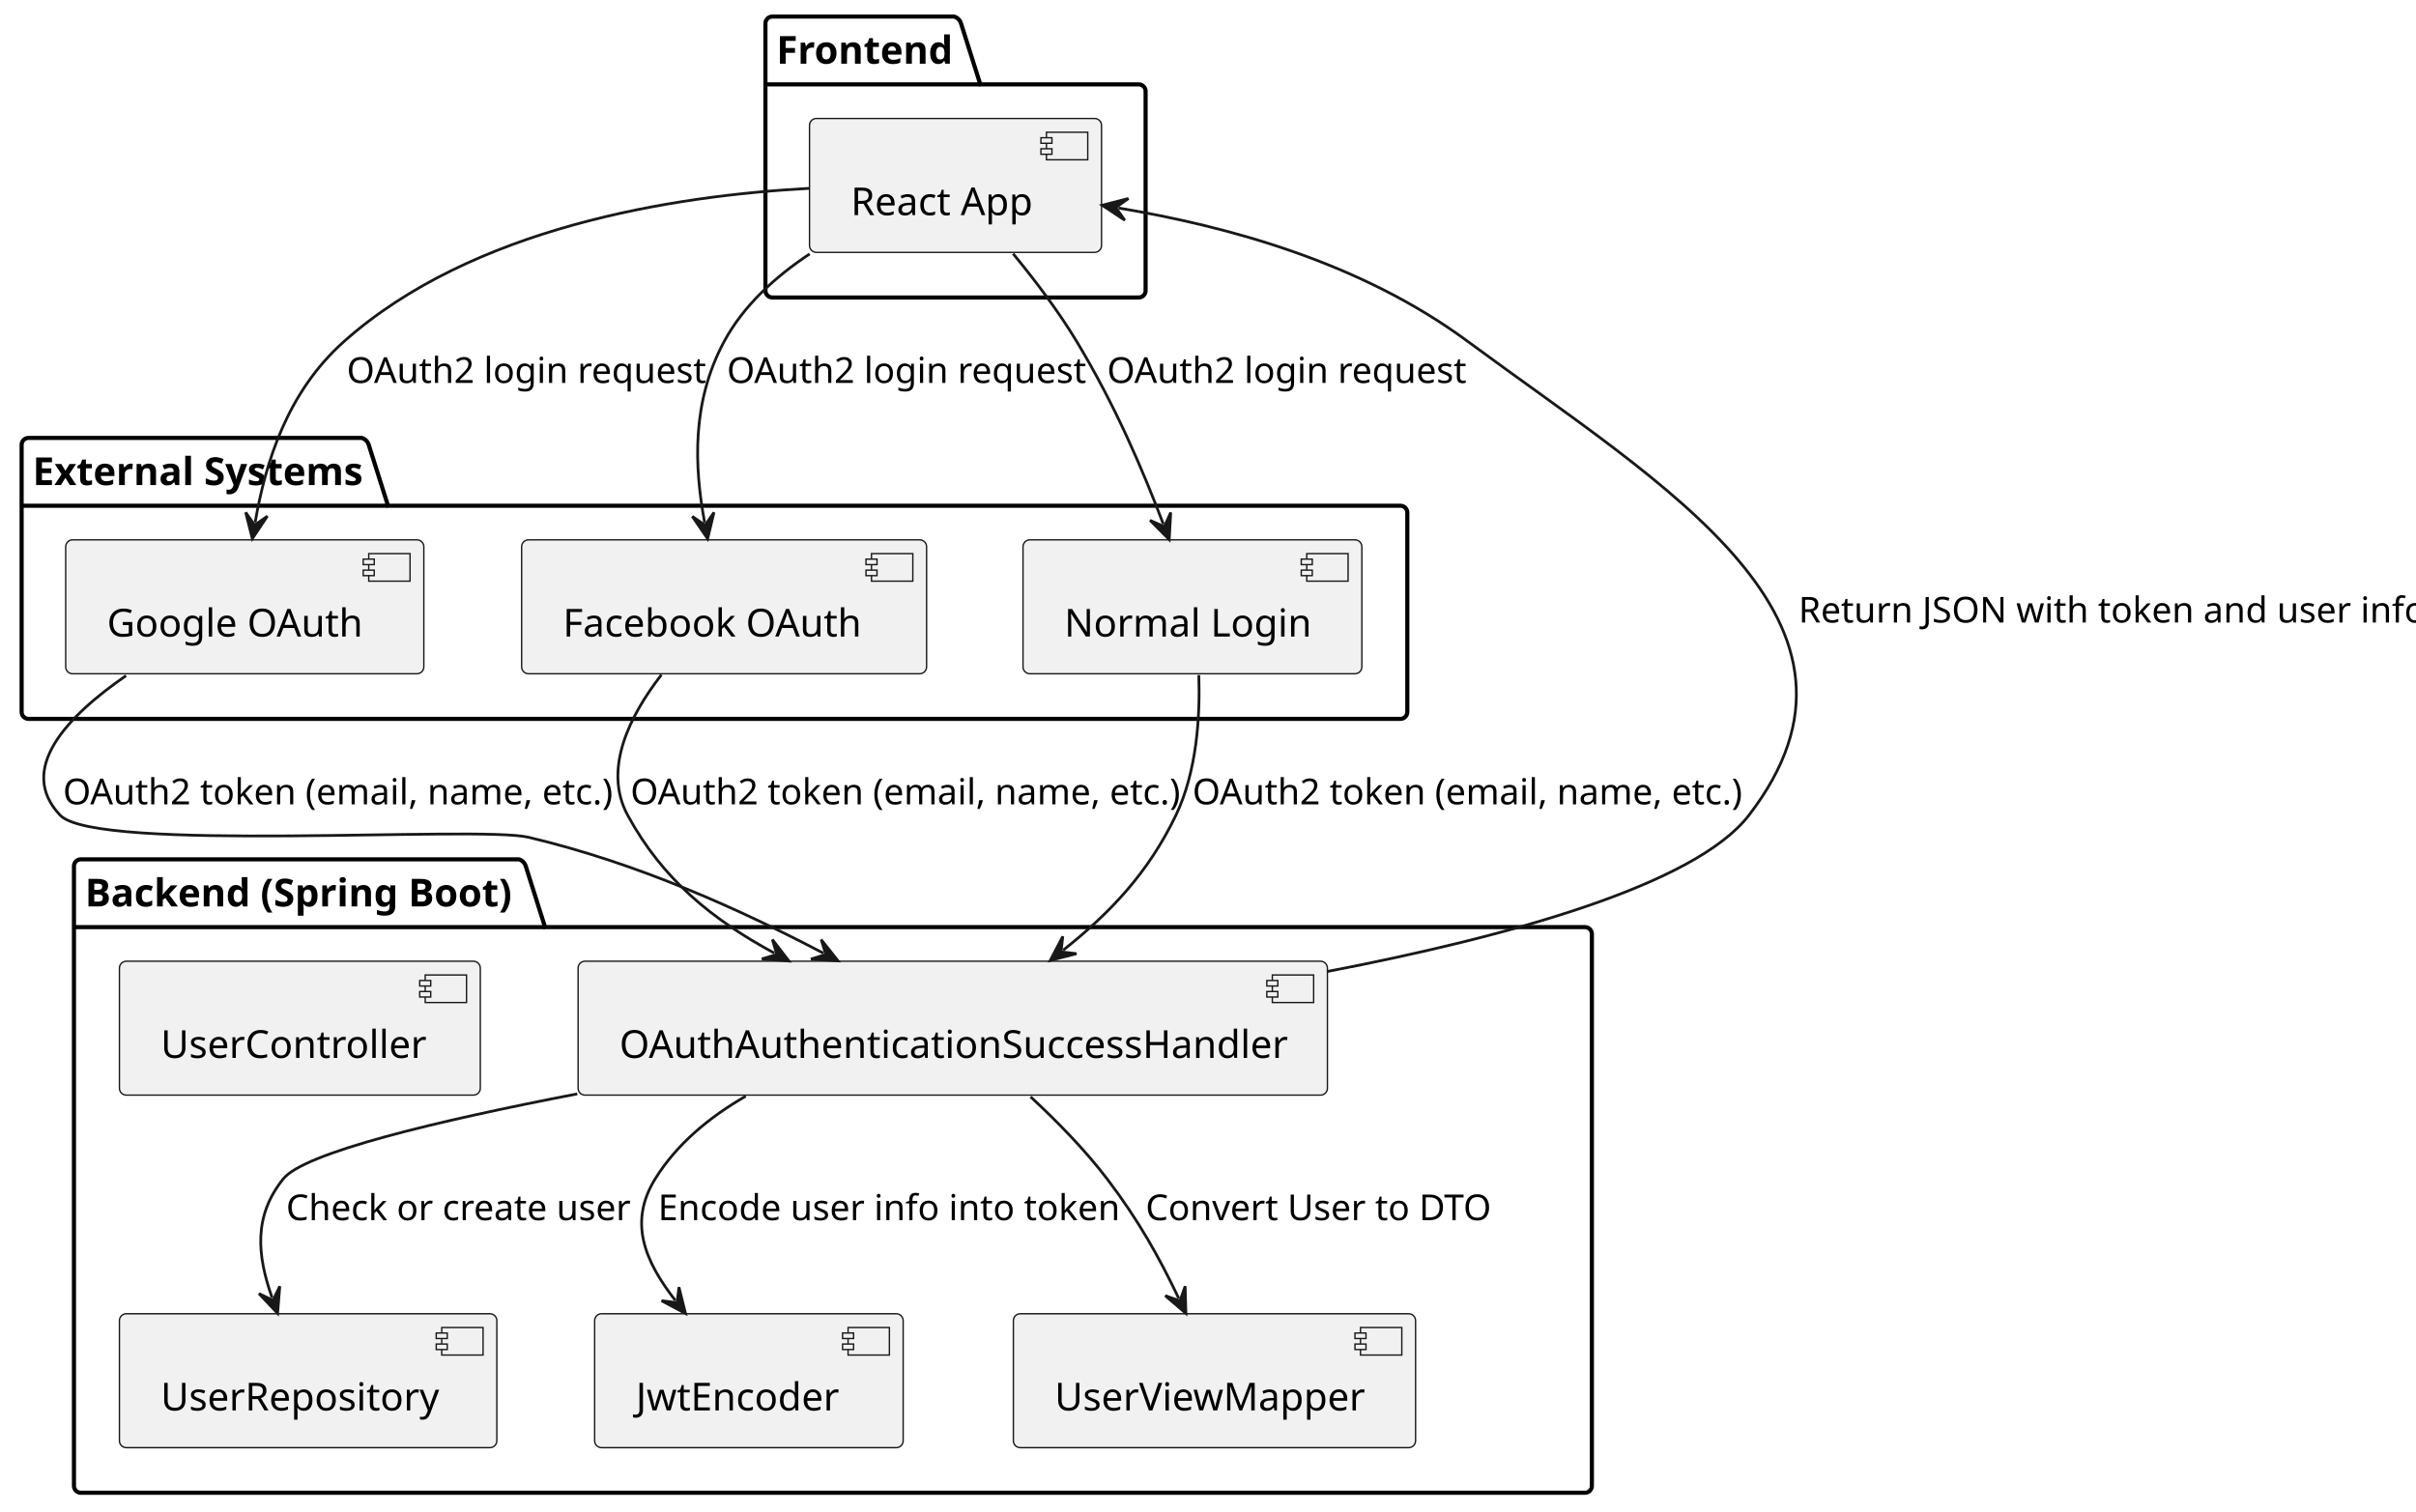
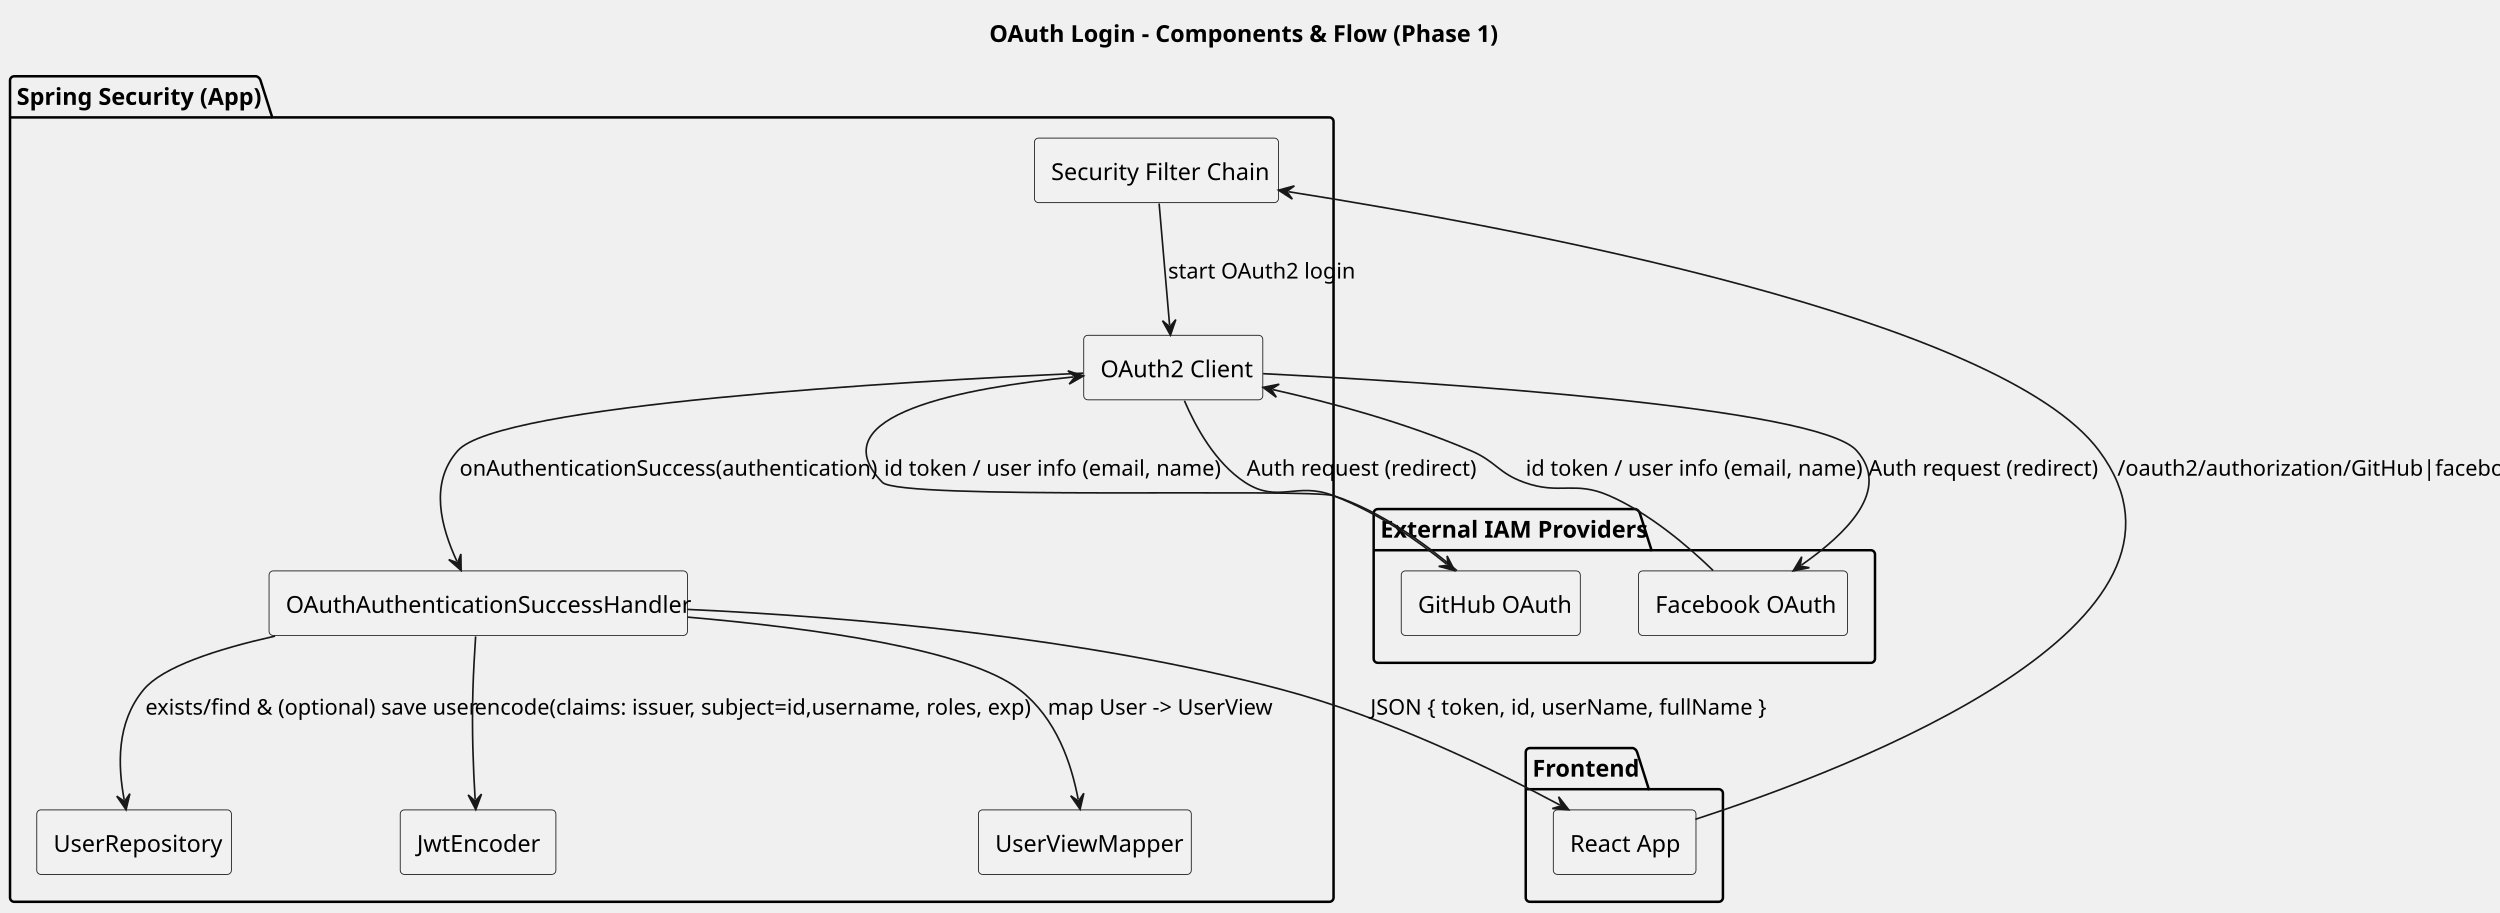
- <svg xmlns="http://www.w3.org/2000/svg" contentStyleType="text/css" height="549px" preserveAspectRatio="none" style="width:877px;height:549px;background:#FFFFFF;" version="1.1" viewBox="0 0 877 549" width="877px" zoomAndPan="magnify">
-   <rect width="100%" height="100%" fill="#FFFFFF" />
+ <svg xmlns="http://www.w3.org/2000/svg" contentStyleType="text/css" data-diagram-type="DESCRIPTION" height="546px" preserveAspectRatio="none" style="width:1496px;height:546px;background:#FFFFFF;" version="1.1" viewBox="0 0 1496 546" width="1496px" zoomAndPan="magnify">
  <defs />
  <g>
-     <g id="cluster_Frontend">
-       <path d="M280.35,6.014 L346.35,6.014 A3.75,3.75 0 0 1 348.85,8.514 L355.85,30.635 L413.35,30.635 A2.5,2.5 0 0 1 415.85,33.135 L415.85,105.514 A2.5,2.5 0 0 1 413.35,108.014 L280.35,108.014 A2.5,2.5 0 0 1 277.85,105.514 L277.85,8.514 A2.5,2.5 0 0 1 280.35,6.014 " fill="none" style="stroke:#000000;stroke-width:1.5;" />
-       <line style="stroke:#000000;stroke-width:1.5;" x1="277.85" x2="355.85" y1="30.635" y2="30.635" />
-       <text fill="#000000" font-family="sans-serif" font-size="14" font-weight="bold" lengthAdjust="spacing" textLength="65" x="281.85" y="23.121">Frontend</text>
+     <g class="title" data-source-line="1">
+       <text fill="#000000" font-family="sans-serif" font-size="14" font-weight="bold" lengthAdjust="spacing" textLength="298.655" x="591.99" y="25.107">OAuth Login - Components &amp; Flow (Phase 1)</text>
    </g>
-     <g id="cluster_Backend (Spring Boot)">
-       <path d="M29.35,312.014 L188.35,312.014 A3.75,3.75 0 0 1 190.85,314.514 L197.85,336.635 L575.35,336.635 A2.5,2.5 0 0 1 577.85,339.135 L577.85,539.514 A2.5,2.5 0 0 1 575.35,542.014 L29.35,542.014 A2.5,2.5 0 0 1 26.85,539.514 L26.85,314.514 A2.5,2.5 0 0 1 29.35,312.014 " fill="none" style="stroke:#000000;stroke-width:1.5;" />
-       <line style="stroke:#000000;stroke-width:1.5;" x1="26.85" x2="197.85" y1="336.635" y2="336.635" />
-       <text fill="#000000" font-family="sans-serif" font-size="14" font-weight="bold" lengthAdjust="spacing" textLength="158" x="30.85" y="329.121">Backend (Spring Boot)</text>
+     <g class="cluster" data-entity="Frontend" data-source-line="6" data-uid="ent0002" id="cluster_Frontend">
+       <path d="M915.5,447.635 L977.155,447.635 A3.75,3.75 0 0 1 979.655,450.135 L986.655,472.256 L1028.5,472.256 A2.5,2.5 0 0 1 1031,474.756 L1031,537.135 A2.5,2.5 0 0 1 1028.5,539.635 L915.5,539.635 A2.5,2.5 0 0 1 913,537.135 L913,450.135 A2.5,2.5 0 0 1 915.5,447.635" fill="none" style="stroke:#000000;stroke-width:1.5;" />
+       <line style="stroke:#000000;stroke-width:1.5;" x1="913" x2="986.655" y1="472.256" y2="472.256" />
+       <text fill="#000000" font-family="sans-serif" font-size="14" font-weight="bold" lengthAdjust="spacing" textLength="60.655" x="917" y="464.742">Frontend</text>
    </g>
-     <g id="cluster_External Systems">
-       <path d="M10.35,159.014 L131.35,159.014 A3.75,3.75 0 0 1 133.85,161.514 L140.85,183.635 L508.35,183.635 A2.5,2.5 0 0 1 510.85,186.135 L510.85,258.514 A2.5,2.5 0 0 1 508.35,261.014 L10.35,261.014 A2.5,2.5 0 0 1 7.85,258.514 L7.85,161.514 A2.5,2.5 0 0 1 10.35,159.014 " fill="none" style="stroke:#000000;stroke-width:1.5;" />
-       <line style="stroke:#000000;stroke-width:1.5;" x1="7.85" x2="140.85" y1="183.635" y2="183.635" />
-       <text fill="#000000" font-family="sans-serif" font-size="14" font-weight="bold" lengthAdjust="spacing" textLength="120" x="11.85" y="176.121">External Systems</text>
+     <g class="cluster" data-entity="Spring Security .App." data-source-line="10" data-uid="ent0004" id="cluster_Spring Security .App.">
+       <path d="M8.5,45.635 L153.397,45.635 A3.75,3.75 0 0 1 155.897,48.135 L162.897,70.256 L795.5,70.256 A2.5,2.5 0 0 1 798,72.756 L798,537.135 A2.5,2.5 0 0 1 795.5,539.635 L8.5,539.635 A2.5,2.5 0 0 1 6,537.135 L6,48.135 A2.5,2.5 0 0 1 8.5,45.635" fill="none" style="stroke:#000000;stroke-width:1.5;" />
+       <line style="stroke:#000000;stroke-width:1.5;" x1="6" x2="162.897" y1="70.256" y2="70.256" />
+       <text fill="#000000" font-family="sans-serif" font-size="14" font-weight="bold" lengthAdjust="spacing" textLength="143.897" x="10" y="62.742">Spring Security (App)</text>
    </g>
-     <g id="elem_FE">
-       <rect fill="#F1F1F1" height="48.621" rx="2.5" ry="2.5" style="stroke:#181818;stroke-width:0.5;" width="106" x="293.85" y="43.014" />
-       <rect fill="#F1F1F1" height="10" style="stroke:#181818;stroke-width:0.5;" width="15" x="379.85" y="48.014" />
-       <rect fill="#F1F1F1" height="2" style="stroke:#181818;stroke-width:0.5;" width="4" x="377.85" y="50.014" />
-       <rect fill="#F1F1F1" height="2" style="stroke:#181818;stroke-width:0.5;" width="4" x="377.85" y="54.014" />
-       <text fill="#000000" font-family="sans-serif" font-size="14" lengthAdjust="spacing" textLength="66" x="308.85" y="78.121">React App</text>
+     <g class="cluster" data-entity="External IAM Providers" data-source-line="19" data-uid="ent0011" id="cluster_External IAM Providers">
+       <path d="M824.5,304.635 L978.775,304.635 A3.75,3.75 0 0 1 981.275,307.135 L988.275,329.256 L1119.5,329.256 A2.5,2.5 0 0 1 1122,331.756 L1122,394.135 A2.5,2.5 0 0 1 1119.5,396.635 L824.5,396.635 A2.5,2.5 0 0 1 822,394.135 L822,307.135 A2.5,2.5 0 0 1 824.5,304.635" fill="none" style="stroke:#000000;stroke-width:1.5;" />
+       <line style="stroke:#000000;stroke-width:1.5;" x1="822" x2="988.275" y1="329.256" y2="329.256" />
+       <text fill="#000000" font-family="sans-serif" font-size="14" font-weight="bold" lengthAdjust="spacing" textLength="153.275" x="826" y="321.742">External IAM Providers</text>
    </g>
-     <g id="elem_Handler">
-       <rect fill="#F1F1F1" height="48.621" rx="2.5" ry="2.5" style="stroke:#181818;stroke-width:0.5;" width="272" x="209.85" y="349.014" />
-       <rect fill="#F1F1F1" height="10" style="stroke:#181818;stroke-width:0.5;" width="15" x="461.85" y="354.014" />
-       <rect fill="#F1F1F1" height="2" style="stroke:#181818;stroke-width:0.5;" width="4" x="459.85" y="356.014" />
-       <rect fill="#F1F1F1" height="2" style="stroke:#181818;stroke-width:0.5;" width="4" x="459.85" y="360.014" />
-       <text fill="#000000" font-family="sans-serif" font-size="14" lengthAdjust="spacing" textLength="232" x="224.85" y="384.121">OAuthAuthenticationSuccessHandler</text>
+     <g class="entity" data-entity="FE" data-source-line="7" data-uid="ent0003" id="entity_FE">
+       <rect fill="#F1F1F1" height="38.621" rx="2.5" ry="2.5" style="stroke:#181818;stroke-width:0.5;" width="85.372" x="929.5" y="484.635" />
+       <text fill="#000000" font-family="sans-serif" font-size="14" lengthAdjust="spacing" textLength="65.372" x="939.5" y="509.742">React App</text>
    </g>
-     <g id="elem_Repo">
-       <rect fill="#F1F1F1" height="48.621" rx="2.5" ry="2.5" style="stroke:#181818;stroke-width:0.5;" width="137" x="43.35" y="477.014" />
-       <rect fill="#F1F1F1" height="10" style="stroke:#181818;stroke-width:0.5;" width="15" x="160.35" y="482.014" />
-       <rect fill="#F1F1F1" height="2" style="stroke:#181818;stroke-width:0.5;" width="4" x="158.35" y="484.014" />
-       <rect fill="#F1F1F1" height="2" style="stroke:#181818;stroke-width:0.5;" width="4" x="158.35" y="488.014" />
-       <text fill="#000000" font-family="sans-serif" font-size="14" lengthAdjust="spacing" textLength="97" x="58.35" y="512.121">UserRepository</text>
+     <g class="entity" data-entity="SFC" data-source-line="11" data-uid="ent0005" id="entity_SFC">
+       <rect fill="#F1F1F1" height="38.621" rx="2.5" ry="2.5" style="stroke:#181818;stroke-width:0.5;" width="146.041" x="619" y="82.635" />
+       <text fill="#000000" font-family="sans-serif" font-size="14" lengthAdjust="spacing" textLength="126.041" x="629" y="107.742">Security Filter Chain</text>
    </g>
-     <g id="elem_JWT">
-       <rect fill="#F1F1F1" height="48.621" rx="2.5" ry="2.5" style="stroke:#181818;stroke-width:0.5;" width="112" x="215.85" y="477.014" />
-       <rect fill="#F1F1F1" height="10" style="stroke:#181818;stroke-width:0.5;" width="15" x="307.85" y="482.014" />
-       <rect fill="#F1F1F1" height="2" style="stroke:#181818;stroke-width:0.5;" width="4" x="305.85" y="484.014" />
-       <rect fill="#F1F1F1" height="2" style="stroke:#181818;stroke-width:0.5;" width="4" x="305.85" y="488.014" />
-       <text fill="#000000" font-family="sans-serif" font-size="14" lengthAdjust="spacing" textLength="72" x="230.85" y="512.121">JwtEncoder</text>
+     <g class="entity" data-entity="OAuthClient" data-source-line="12" data-uid="ent0006" id="entity_OAuthClient">
+       <rect fill="#F1F1F1" height="38.621" rx="2.5" ry="2.5" style="stroke:#181818;stroke-width:0.5;" width="107.158" x="648.5" y="200.635" />
+       <text fill="#000000" font-family="sans-serif" font-size="14" lengthAdjust="spacing" textLength="87.158" x="658.5" y="225.742">OAuth2 Client</text>
    </g>
-     <g id="elem_Mapper">
-       <rect fill="#F1F1F1" height="48.621" rx="2.5" ry="2.5" style="stroke:#181818;stroke-width:0.5;" width="146" x="367.85" y="477.014" />
-       <rect fill="#F1F1F1" height="10" style="stroke:#181818;stroke-width:0.5;" width="15" x="493.85" y="482.014" />
-       <rect fill="#F1F1F1" height="2" style="stroke:#181818;stroke-width:0.5;" width="4" x="491.85" y="484.014" />
-       <rect fill="#F1F1F1" height="2" style="stroke:#181818;stroke-width:0.5;" width="4" x="491.85" y="488.014" />
-       <text fill="#000000" font-family="sans-serif" font-size="14" lengthAdjust="spacing" textLength="106" x="382.85" y="512.121">UserViewMapper</text>
+     <g class="entity" data-entity="Handler" data-source-line="13" data-uid="ent0007" id="entity_Handler">
+       <rect fill="#F1F1F1" height="38.621" rx="2.5" ry="2.5" style="stroke:#181818;stroke-width:0.5;" width="250.357" x="161" y="341.635" />
+       <text fill="#000000" font-family="sans-serif" font-size="14" lengthAdjust="spacing" textLength="230.357" x="171" y="366.742">OAuthAuthenticationSuccessHandler</text>
    </g>
-     <g id="elem_UserController">
-       <rect fill="#F1F1F1" height="48.621" rx="2.5" ry="2.5" style="stroke:#181818;stroke-width:0.5;" width="131" x="43.35" y="349.014" />
-       <rect fill="#F1F1F1" height="10" style="stroke:#181818;stroke-width:0.5;" width="15" x="154.35" y="354.014" />
-       <rect fill="#F1F1F1" height="2" style="stroke:#181818;stroke-width:0.5;" width="4" x="152.35" y="356.014" />
-       <rect fill="#F1F1F1" height="2" style="stroke:#181818;stroke-width:0.5;" width="4" x="152.35" y="360.014" />
-       <text fill="#000000" font-family="sans-serif" font-size="14" lengthAdjust="spacing" textLength="91" x="58.35" y="384.121">UserController</text>
+     <g class="entity" data-entity="JWT" data-source-line="14" data-uid="ent0008" id="entity_JWT">
+       <rect fill="#F1F1F1" height="38.621" rx="2.5" ry="2.5" style="stroke:#181818;stroke-width:0.5;" width="93.144" x="239.5" y="484.635" />
+       <text fill="#000000" font-family="sans-serif" font-size="14" lengthAdjust="spacing" textLength="73.144" x="249.5" y="509.742">JwtEncoder</text>
    </g>
-     <g id="elem_Google">
-       <rect fill="#F1F1F1" height="48.621" rx="2.5" ry="2.5" style="stroke:#181818;stroke-width:0.5;" width="130" x="23.85" y="196.014" />
-       <rect fill="#F1F1F1" height="10" style="stroke:#181818;stroke-width:0.5;" width="15" x="133.85" y="201.014" />
-       <rect fill="#F1F1F1" height="2" style="stroke:#181818;stroke-width:0.5;" width="4" x="131.85" y="203.014" />
-       <rect fill="#F1F1F1" height="2" style="stroke:#181818;stroke-width:0.5;" width="4" x="131.85" y="207.014" />
-       <text fill="#000000" font-family="sans-serif" font-size="14" lengthAdjust="spacing" textLength="90" x="38.85" y="231.121">Google OAuth</text>
+     <g class="entity" data-entity="Mapper" data-source-line="15" data-uid="ent0009" id="entity_Mapper">
+       <rect fill="#F1F1F1" height="38.621" rx="2.5" ry="2.5" style="stroke:#181818;stroke-width:0.5;" width="127.372" x="585.5" y="484.635" />
+       <text fill="#000000" font-family="sans-serif" font-size="14" lengthAdjust="spacing" textLength="107.372" x="595.5" y="509.742">UserViewMapper</text>
    </g>
-     <g id="elem_Facebook">
-       <rect fill="#F1F1F1" height="48.621" rx="2.5" ry="2.5" style="stroke:#181818;stroke-width:0.5;" width="147" x="189.35" y="196.014" />
-       <rect fill="#F1F1F1" height="10" style="stroke:#181818;stroke-width:0.5;" width="15" x="316.35" y="201.014" />
-       <rect fill="#F1F1F1" height="2" style="stroke:#181818;stroke-width:0.5;" width="4" x="314.35" y="203.014" />
-       <rect fill="#F1F1F1" height="2" style="stroke:#181818;stroke-width:0.5;" width="4" x="314.35" y="207.014" />
-       <text fill="#000000" font-family="sans-serif" font-size="14" lengthAdjust="spacing" textLength="107" x="204.35" y="231.121">Facebook OAuth</text>
+     <g class="entity" data-entity="Repo" data-source-line="16" data-uid="ent0010" id="entity_Repo">
+       <rect fill="#F1F1F1" height="38.621" rx="2.5" ry="2.5" style="stroke:#181818;stroke-width:0.5;" width="116.476" x="22" y="484.635" />
+       <text fill="#000000" font-family="sans-serif" font-size="14" lengthAdjust="spacing" textLength="96.476" x="32" y="509.742">UserRepository</text>
    </g>
-     <g id="elem_NormalLogin">
-       <rect fill="#F1F1F1" height="48.621" rx="2.5" ry="2.5" style="stroke:#181818;stroke-width:0.5;" width="123" x="371.35" y="196.014" />
-       <rect fill="#F1F1F1" height="10" style="stroke:#181818;stroke-width:0.5;" width="15" x="474.35" y="201.014" />
-       <rect fill="#F1F1F1" height="2" style="stroke:#181818;stroke-width:0.5;" width="4" x="472.35" y="203.014" />
-       <rect fill="#F1F1F1" height="2" style="stroke:#181818;stroke-width:0.5;" width="4" x="472.35" y="207.014" />
-       <text fill="#000000" font-family="sans-serif" font-size="14" lengthAdjust="spacing" textLength="83" x="386.35" y="231.121">Normal Login</text>
+     <g class="entity" data-entity="GitHub" data-source-line="20" data-uid="ent0012" id="entity_GitHub">
+       <rect fill="#F1F1F1" height="38.621" rx="2.5" ry="2.5" style="stroke:#181818;stroke-width:0.5;" width="107.151" x="838.5" y="341.635" />
+       <text fill="#000000" font-family="sans-serif" font-size="14" lengthAdjust="spacing" textLength="87.151" x="848.5" y="366.742">GitHub OAuth</text>
    </g>
-     <g id="link_FE_Google">
-       <path d="M293.82,68.384 C244.37,71.054 171.43,82.534 124.85,124.014 C104.21,142.394 96.385,167.932 92.615,189.682 " fill="none" id="FE-to-Google" style="stroke:#181818;stroke-width:1.0;" />
-       <polygon fill="#181818" points="91.59,195.594,97.068,187.409,92.444,190.667,89.186,186.043,91.59,195.594" style="stroke:#181818;stroke-width:1.0;" />
-       <text fill="#000000" font-family="sans-serif" font-size="13" lengthAdjust="spacing" textLength="122" x="125.85" y="139.042">OAuth2 login request</text>
+     <g class="entity" data-entity="Facebook" data-source-line="21" data-uid="ent0013" id="entity_Facebook">
+       <rect fill="#F1F1F1" height="38.621" rx="2.5" ry="2.5" style="stroke:#181818;stroke-width:0.5;" width="125.061" x="980.5" y="341.635" />
+       <text fill="#000000" font-family="sans-serif" font-size="14" lengthAdjust="spacing" textLength="105.061" x="990.5" y="366.742">Facebook OAuth</text>
    </g>
-     <g id="link_FE_Facebook">
-       <path d="M293.9,92.204 C281.51,100.414 269.89,110.934 262.85,124.014 C250.99,146.064 252.03,169.423 255.78,189.724 " fill="none" id="FE-to-Facebook" style="stroke:#181818;stroke-width:1.0;" />
-       <polygon fill="#181818" points="256.87,195.624,259.168,186.047,255.962,190.707,251.302,187.5,256.87,195.624" style="stroke:#181818;stroke-width:1.0;" />
-       <text fill="#000000" font-family="sans-serif" font-size="13" lengthAdjust="spacing" textLength="122" x="263.85" y="139.042">OAuth2 login request</text>
+     <g class="link" data-entity-1="FE" data-entity-2="SFC" data-source-line="25" data-uid="lnk14" id="link_FE_SFC">
+       <path d="M1014.52,490.255 C1111.19,458.795 1333.29,373.035 1256,269.635 C1196.75,190.365 909.697,136.6 770.987,114.72" fill="none" id="FE-to-SFC" style="stroke:#181818;stroke-width:1;" />
+       <polygon fill="#181818" points="765.06,113.785,773.327,119.138,769.999,114.564,774.573,111.236,765.06,113.785" style="stroke:#181818;stroke-width:1;" />
+       <text fill="#000000" font-family="sans-serif" font-size="13" lengthAdjust="spacing" textLength="221.635" x="1267" y="284.663">/oauth2/authorization/GitHub|facebook</text>
    </g>
-     <g id="link_FE_NormalLogin">
-       <path d="M367.76,92.124 C375.59,101.634 384.19,112.954 390.85,124.014 C404.87,147.284 414.749,170.465 422.289,190.315 " fill="none" id="FE-to-NormalLogin" style="stroke:#181818;stroke-width:1.0;" />
-       <polygon fill="#181818" points="424.42,195.924,424.964,186.09,422.644,191.25,417.485,188.931,424.42,195.924" style="stroke:#181818;stroke-width:1.0;" />
-       <text fill="#000000" font-family="sans-serif" font-size="13" lengthAdjust="spacing" textLength="122" x="401.85" y="139.042">OAuth2 login request</text>
+     <g class="link" data-entity-1="SFC" data-entity-2="OAuthClient" data-source-line="26" data-uid="lnk15" id="link_SFC_OAuthClient">
+       <path d="M693.61,121.775 C695.47,143.415 698.013,172.937 699.883,194.567" fill="none" id="SFC-to-OAuthClient" style="stroke:#181818;stroke-width:1;" />
+       <polygon fill="#181818" points="700.4,200.545,703.61,191.234,699.969,195.563,695.64,191.923,700.4,200.545" style="stroke:#181818;stroke-width:1;" />
+       <text fill="#000000" font-family="sans-serif" font-size="13" lengthAdjust="spacing" textLength="104.057" x="699" y="166.663">start OAuth2 login</text>
    </g>
-     <g id="link_Google_Handler">
-       <path d="M45.76,245.324 C24.31,260.114 6,279.404 21.85,296.014 C34.9,309.694 173.45,299.654 191.85,304.014 C231.71,313.464 268.716,330.277 298.886,346.097 " fill="none" id="Google-to-Handler" style="stroke:#181818;stroke-width:1.0;" />
-       <polygon fill="#181818" points="304.2,348.884,298.087,341.162,299.772,346.562,294.372,348.247,304.2,348.884" style="stroke:#181818;stroke-width:1.0;" />
-       <text fill="#000000" font-family="sans-serif" font-size="13" lengthAdjust="spacing" textLength="193" x="22.85" y="292.042">OAuth2 token (email, name, etc.)</text>
+     <g class="link" data-entity-1="OAuthClient" data-entity-2="GitHub" data-source-line="27" data-uid="lnk16" id="link_OAuthClient_GitHub">
+       <path d="M708.76,239.805 C715.46,255.485 727.3,277.115 745,288.635 C764.97,301.625 775.81,287.975 798,296.635 C825.15,307.225 847.665,323.022 865.755,337.652" fill="none" id="OAuthClient-to-GitHub" style="stroke:#181818;stroke-width:1;" />
+       <polygon fill="#181818" points="870.42,341.425,865.937,332.655,866.532,338.281,860.907,338.875,870.42,341.425" style="stroke:#181818;stroke-width:1;" />
+       <text fill="#000000" font-family="sans-serif" font-size="13" lengthAdjust="spacing" textLength="129.333" x="746" y="284.663">Auth request (redirect)</text>
    </g>
-     <g id="link_Facebook_Handler">
-       <path d="M240.09,245.014 C228.58,259.854 218.77,279.314 227.85,296.014 C240.56,319.394 258.564,333.876 281.104,346.086 " fill="none" id="Facebook-to-Handler" style="stroke:#181818;stroke-width:1.0;" />
-       <polygon fill="#181818" points="286.38,348.944,280.372,341.14,281.984,346.562,276.561,348.174,286.38,348.944" style="stroke:#181818;stroke-width:1.0;" />
-       <text fill="#000000" font-family="sans-serif" font-size="13" lengthAdjust="spacing" textLength="193" x="228.85" y="292.042">OAuth2 token (email, name, etc.)</text>
+     <g class="link" data-entity-1="GitHub" data-entity-2="OAuthClient" data-source-line="31" data-uid="lnk18" id="link_GitHub_OAuthClient">
+       <path d="M871.82,341.455 C853.92,326.215 826.3,305.755 798,296.635 C783.72,292.035 538.45,299.405 528,288.635 C488.62,248.065 577.8,232.044 642.38,225.564" fill="none" id="GitHub-to-OAuthClient" style="stroke:#181818;stroke-width:1;" />
+       <polygon fill="#181818" points="648.35,224.965,638.996,221.883,643.375,225.464,639.794,229.843,648.35,224.965" style="stroke:#181818;stroke-width:1;" />
+       <text fill="#000000" font-family="sans-serif" font-size="13" lengthAdjust="spacing" textLength="189.306" x="529" y="284.663">id token / user info (email, name)</text>
    </g>
-     <g id="link_NormalLogin_Handler">
-       <path d="M435.17,245.124 C435.68,260.364 434.42,280.214 426.85,296.014 C416.73,317.114 402.78,331.634 385.93,345.004 " fill="none" id="NormalLogin-to-Handler" style="stroke:#181818;stroke-width:1.0;" />
-       <polygon fill="#181818" points="381.23,348.734,390.767,346.273,385.147,345.626,385.794,340.006,381.23,348.734" style="stroke:#181818;stroke-width:1.0;" />
-       <text fill="#000000" font-family="sans-serif" font-size="13" lengthAdjust="spacing" textLength="193" x="432.85" y="292.042">OAuth2 token (email, name, etc.)</text>
+     <g class="link" data-entity-1="OAuthClient" data-entity-2="Facebook" data-source-line="28" data-uid="lnk17" id="link_OAuthClient_Facebook">
+       <path d="M755.84,223.605 C861.5,229.005 1087.79,243.505 1111,269.635 C1131.95,293.215 1104.814,319.362 1077.994,338.152" fill="none" id="OAuthClient-to-Facebook" style="stroke:#181818;stroke-width:1;" />
+       <polygon fill="#181818" points="1073.08,341.595,1082.746,339.707,1077.175,338.726,1078.156,333.155,1073.08,341.595" style="stroke:#181818;stroke-width:1;" />
+       <text fill="#000000" font-family="sans-serif" font-size="13" lengthAdjust="spacing" textLength="129.333" x="1118" y="284.663">Auth request (redirect)</text>
    </g>
-     <g id="link_Handler_Repo">
-       <path d="M209.56,397.174 C158.31,407.064 110.46,418.544 102.85,428.014 C91.96,441.554 93.317,455.704 98.776,471.204 " fill="none" id="Handler-to-Repo" style="stroke:#181818;stroke-width:1.0;" />
-       <polygon fill="#181818" points="100.77,476.864,101.552,467.046,99.109,472.148,94.007,469.704,100.77,476.864" style="stroke:#181818;stroke-width:1.0;" />
-       <text fill="#000000" font-family="sans-serif" font-size="13" lengthAdjust="spacing" textLength="121" x="103.85" y="443.042">Check or create user</text>
+     <g class="link" data-entity-1="Facebook" data-entity-2="OAuthClient" data-source-line="32" data-uid="lnk19" id="link_Facebook_OAuthClient">
+       <path d="M1025.13,341.395 C1010.02,326.755 987.03,307.175 963,296.635 C941.99,287.425 933.59,296.405 912,288.635 C896.44,283.035 895.23,276.085 880,269.635 C839.75,252.575 797.663,241.232 761.683,233.132" fill="none" id="Facebook-to-OAuthClient" style="stroke:#181818;stroke-width:1;" />
+       <polygon fill="#181818" points="755.83,231.815,763.732,237.694,760.708,232.913,765.489,229.889,755.83,231.815" style="stroke:#181818;stroke-width:1;" />
+       <text fill="#000000" font-family="sans-serif" font-size="13" lengthAdjust="spacing" textLength="189.306" x="913" y="284.663">id token / user info (email, name)</text>
    </g>
-     <g id="link_Handler_JWT">
-       <path d="M270.71,398.014 C257.65,405.514 245.74,415.304 237.85,428.014 C228.17,443.604 233.834,457.659 245.154,472.199 " fill="none" id="Handler-to-JWT" style="stroke:#181818;stroke-width:1.0;" />
-       <polygon fill="#181818" points="248.84,476.934,246.467,467.375,245.768,472.988,240.155,472.289,248.84,476.934" style="stroke:#181818;stroke-width:1.0;" />
-       <text fill="#000000" font-family="sans-serif" font-size="13" lengthAdjust="spacing" textLength="158" x="238.85" y="443.042">Encode user info into token</text>
+     <g class="link" data-entity-1="OAuthClient" data-entity-2="Handler" data-source-line="35" data-uid="lnk20" id="link_OAuthClient_Handler">
+       <path d="M648.19,223.295 C538.76,228.255 298.53,242.165 274,269.635 C256.58,289.145 264.09,315.645 273.42,335.905" fill="none" id="OAuthClient-to-Handler" style="stroke:#181818;stroke-width:1;" />
+       <polygon fill="#181818" points="275.93,341.355,275.799,331.507,273.839,336.813,268.532,334.853,275.93,341.355" style="stroke:#181818;stroke-width:1;" />
+       <text fill="#000000" font-family="sans-serif" font-size="13" lengthAdjust="spacing" textLength="235.593" x="275" y="284.663">onAuthenticationSuccess(authentication)</text>
    </g>
-     <g id="link_Handler_Mapper">
-       <path d="M374.1,398.254 C383.58,407.024 393.78,417.424 401.85,428.014 C413.37,443.134 420.858,456.697 427.889,471.447 " fill="none" id="Handler-to-Mapper" style="stroke:#181818;stroke-width:1.0;" />
-       <polygon fill="#181818" points="430.47,476.864,430.209,467.018,428.319,472.35,422.987,470.46,430.47,476.864" style="stroke:#181818;stroke-width:1.0;" />
-       <text fill="#000000" font-family="sans-serif" font-size="13" lengthAdjust="spacing" textLength="119" x="415.85" y="443.042">Convert User to DTO</text>
+     <g class="link" data-entity-1="Handler" data-entity-2="Repo" data-source-line="37" data-uid="lnk21" id="link_Handler_Repo">
+       <path d="M164.6,380.635 C129.34,388.545 97.26,399.125 86,412.635 C69.37,432.595 70.58,458.516 74.33,478.626" fill="none" id="Handler-to-Repo" style="stroke:#181818;stroke-width:1;" />
+       <polygon fill="#181818" points="75.43,484.525,77.712,474.944,74.513,479.61,69.848,476.411,75.43,484.525" style="stroke:#181818;stroke-width:1;" />
+       <text fill="#000000" font-family="sans-serif" font-size="13" lengthAdjust="spacing" textLength="187.865" x="87" y="427.663">exists/find &amp; (optional) save user</text>
    </g>
-     <g id="link_Handler_FE">
-       <path d="M481.86,352.734 C547.08,340.184 615.26,321.464 634.85,296.014 C689.06,225.584 604.33,176.834 532.85,124.014 C493.82,95.174 445.767,82.221 406.007,75.521 " fill="none" id="Handler-to-FE" style="stroke:#181818;stroke-width:1.0;" />
-       <polygon fill="#181818" points="400.09,74.524,408.3,79.964,405.021,75.355,409.63,72.075,400.09,74.524" style="stroke:#181818;stroke-width:1.0;" />
-       <text fill="#000000" font-family="sans-serif" font-size="13" lengthAdjust="spacing" textLength="217" x="652.85" y="226.042">Return JSON with token and user info</text>
+     <g class="link" data-entity-1="Handler" data-entity-2="JWT" data-source-line="38" data-uid="lnk22" id="link_Handler_JWT">
+       <path d="M284.62,380.825 C283.99,390.345 283.31,402.105 283,412.635 C282.26,437.465 283.217,460.126 284.327,478.426" fill="none" id="Handler-to-JWT" style="stroke:#181818;stroke-width:1;" />
+       <polygon fill="#181818" points="284.69,484.415,288.138,475.189,284.387,479.424,280.152,475.673,284.69,484.415" style="stroke:#181818;stroke-width:1;" />
+       <text fill="#000000" font-family="sans-serif" font-size="13" lengthAdjust="spacing" textLength="321.172" x="284" y="427.663">encode(claims: issuer, subject=id,username, roles, exp)</text>
+     </g>
+     <g class="link" data-entity-1="Handler" data-entity-2="Mapper" data-source-line="39" data-uid="lnk23" id="link_Handler_Mapper">
+       <path d="M411.39,369.275 C488.88,376.015 579.23,388.795 610,412.635 C632.58,430.135 641.167,457.423 645.197,478.383" fill="none" id="Handler-to-Mapper" style="stroke:#181818;stroke-width:1;" />
+       <polygon fill="#181818" points="646.33,484.275,648.559,474.681,645.386,479.365,640.703,476.192,646.33,484.275" style="stroke:#181818;stroke-width:1;" />
+       <text fill="#000000" font-family="sans-serif" font-size="13" lengthAdjust="spacing" textLength="131.117" x="627" y="427.663">map User -&gt; UserView</text>
+     </g>
+     <g class="link" data-entity-1="Handler" data-entity-2="FE" data-source-line="42" data-uid="lnk24" id="link_Handler_FE">
+       <path d="M411.25,364.665 C509.46,369.175 648.84,381.185 767,412.635 C830.35,429.495 893.829,460.546 933.439,481.726" fill="none" id="Handler-to-FE" style="stroke:#181818;stroke-width:1;" />
+       <polygon fill="#181818" points="938.73,484.555,932.679,476.784,934.321,482.197,928.907,483.838,938.73,484.555" style="stroke:#181818;stroke-width:1;" />
+       <text fill="#000000" font-family="sans-serif" font-size="13" lengthAdjust="spacing" textLength="229.042" x="820" y="427.663">JSON { token, id, userName, fullName }</text>
    </g>
  </g>
</svg>
